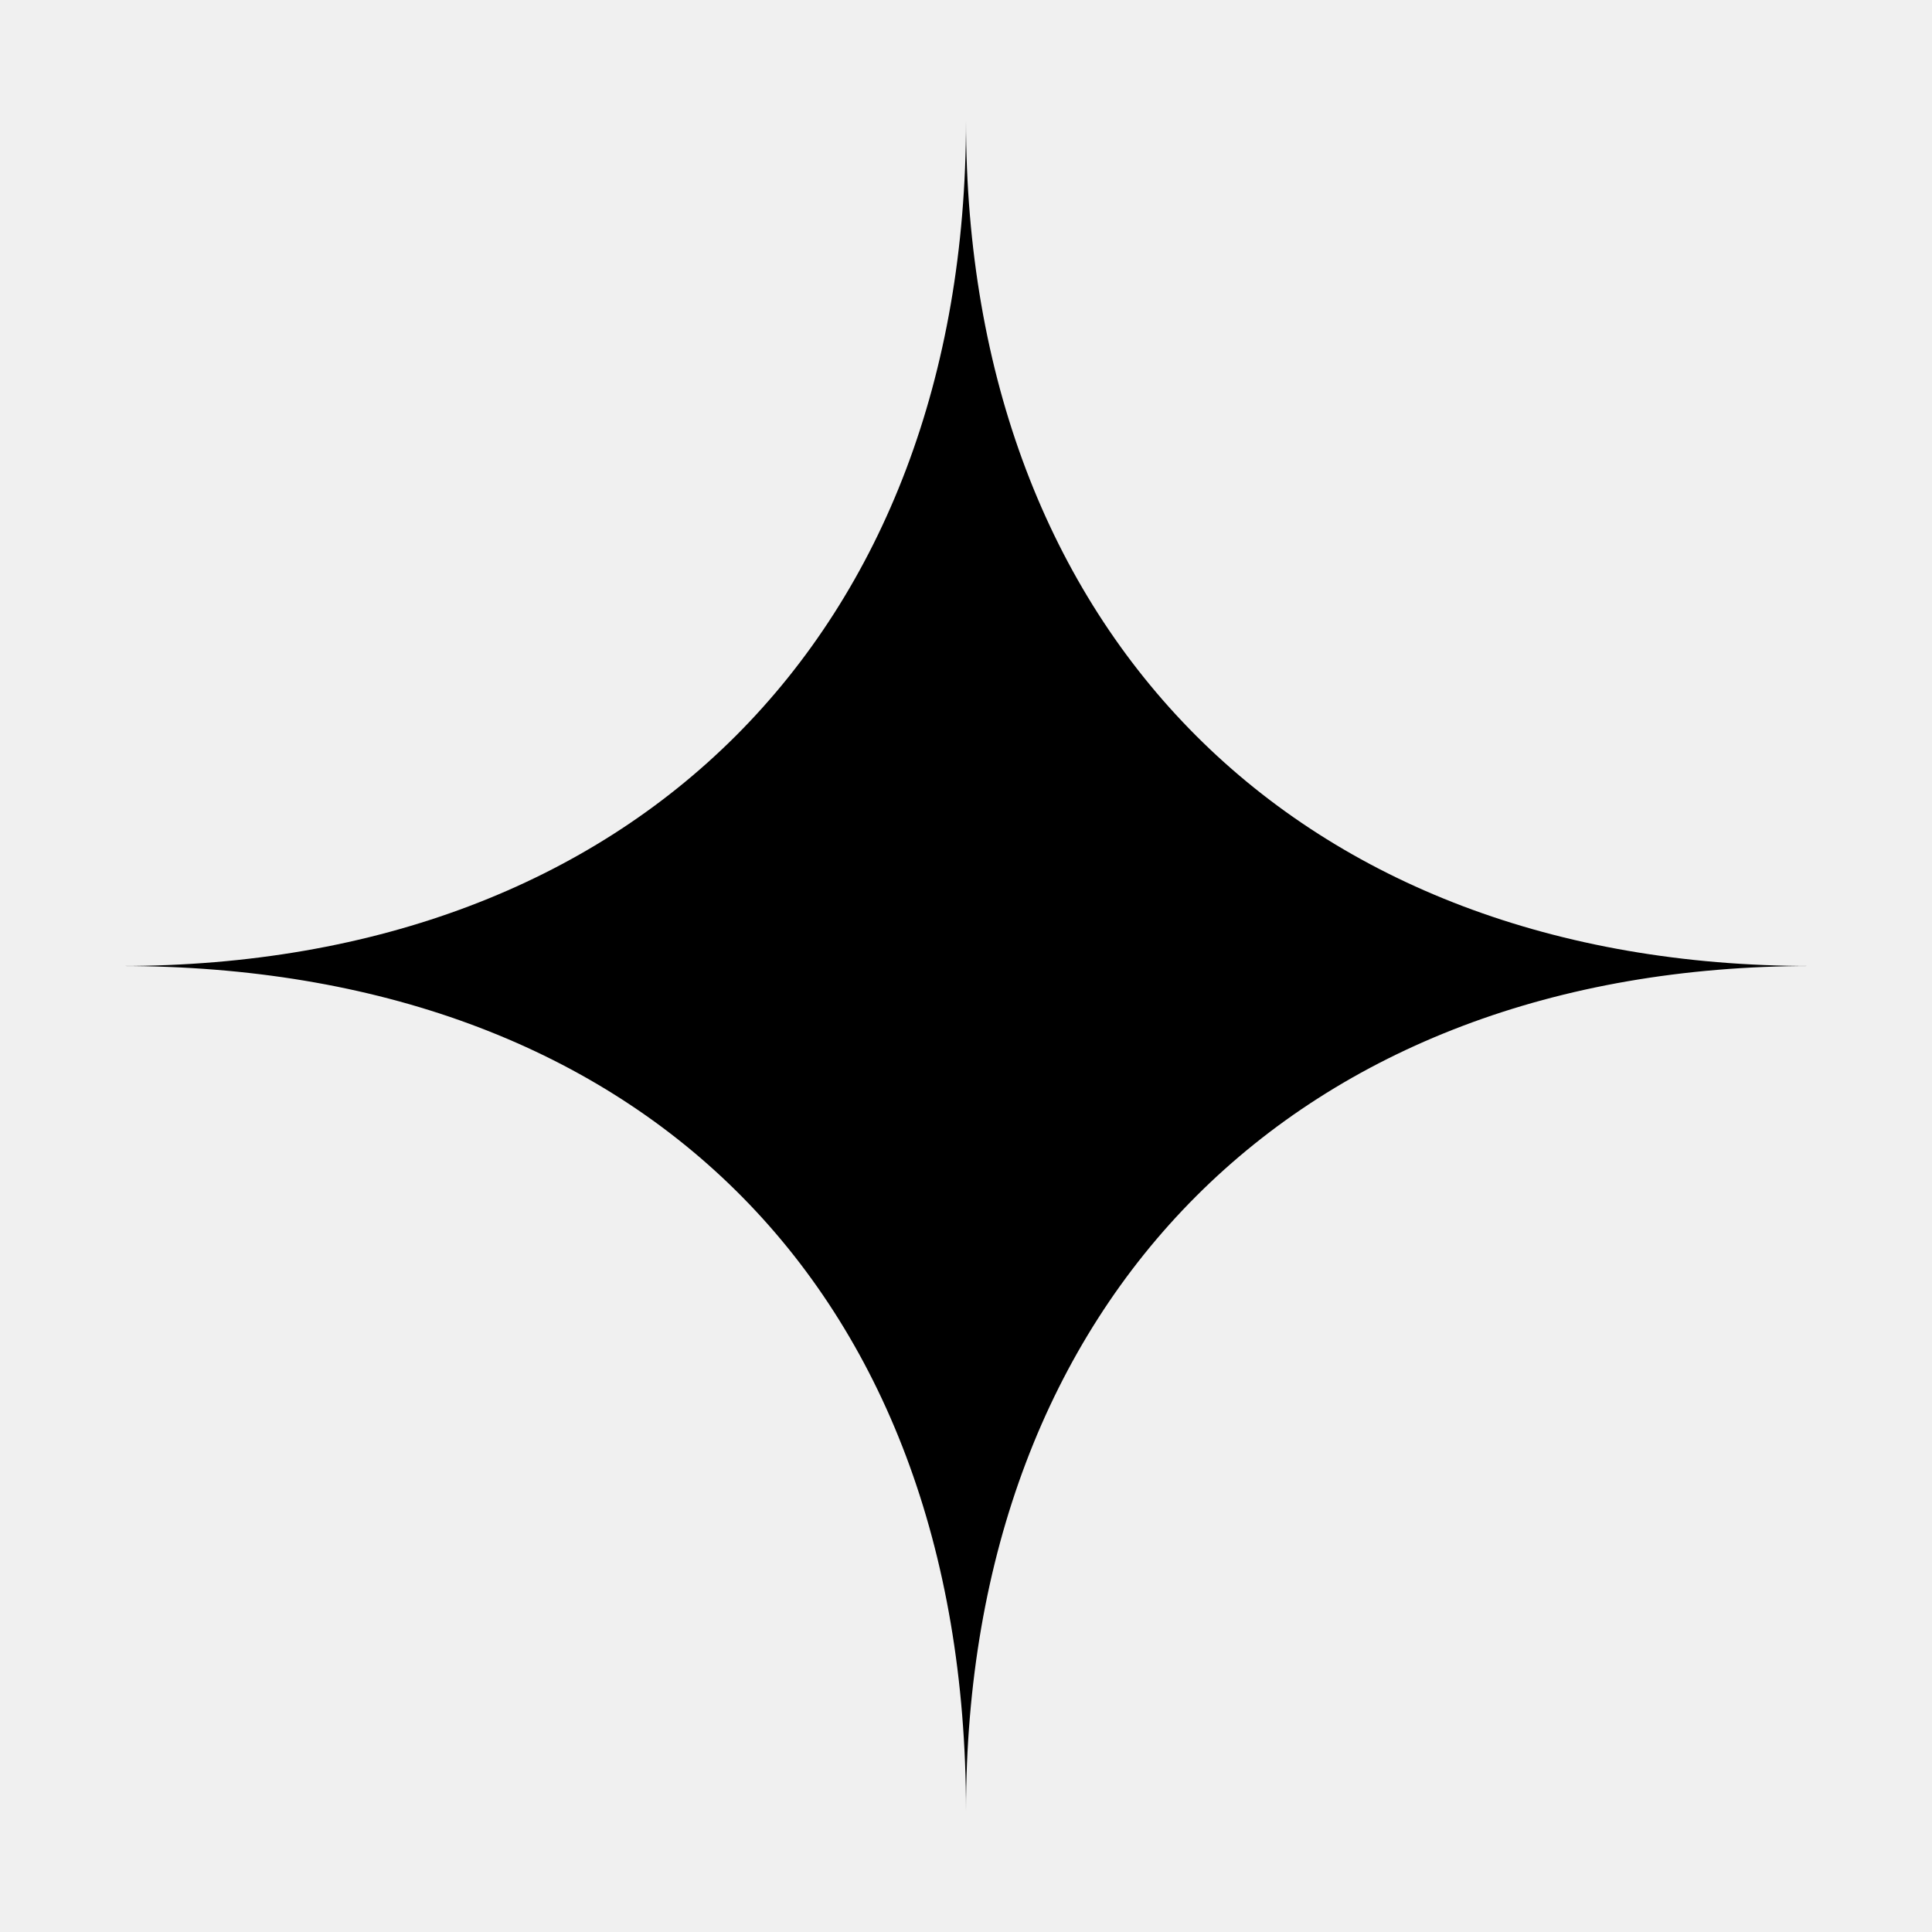
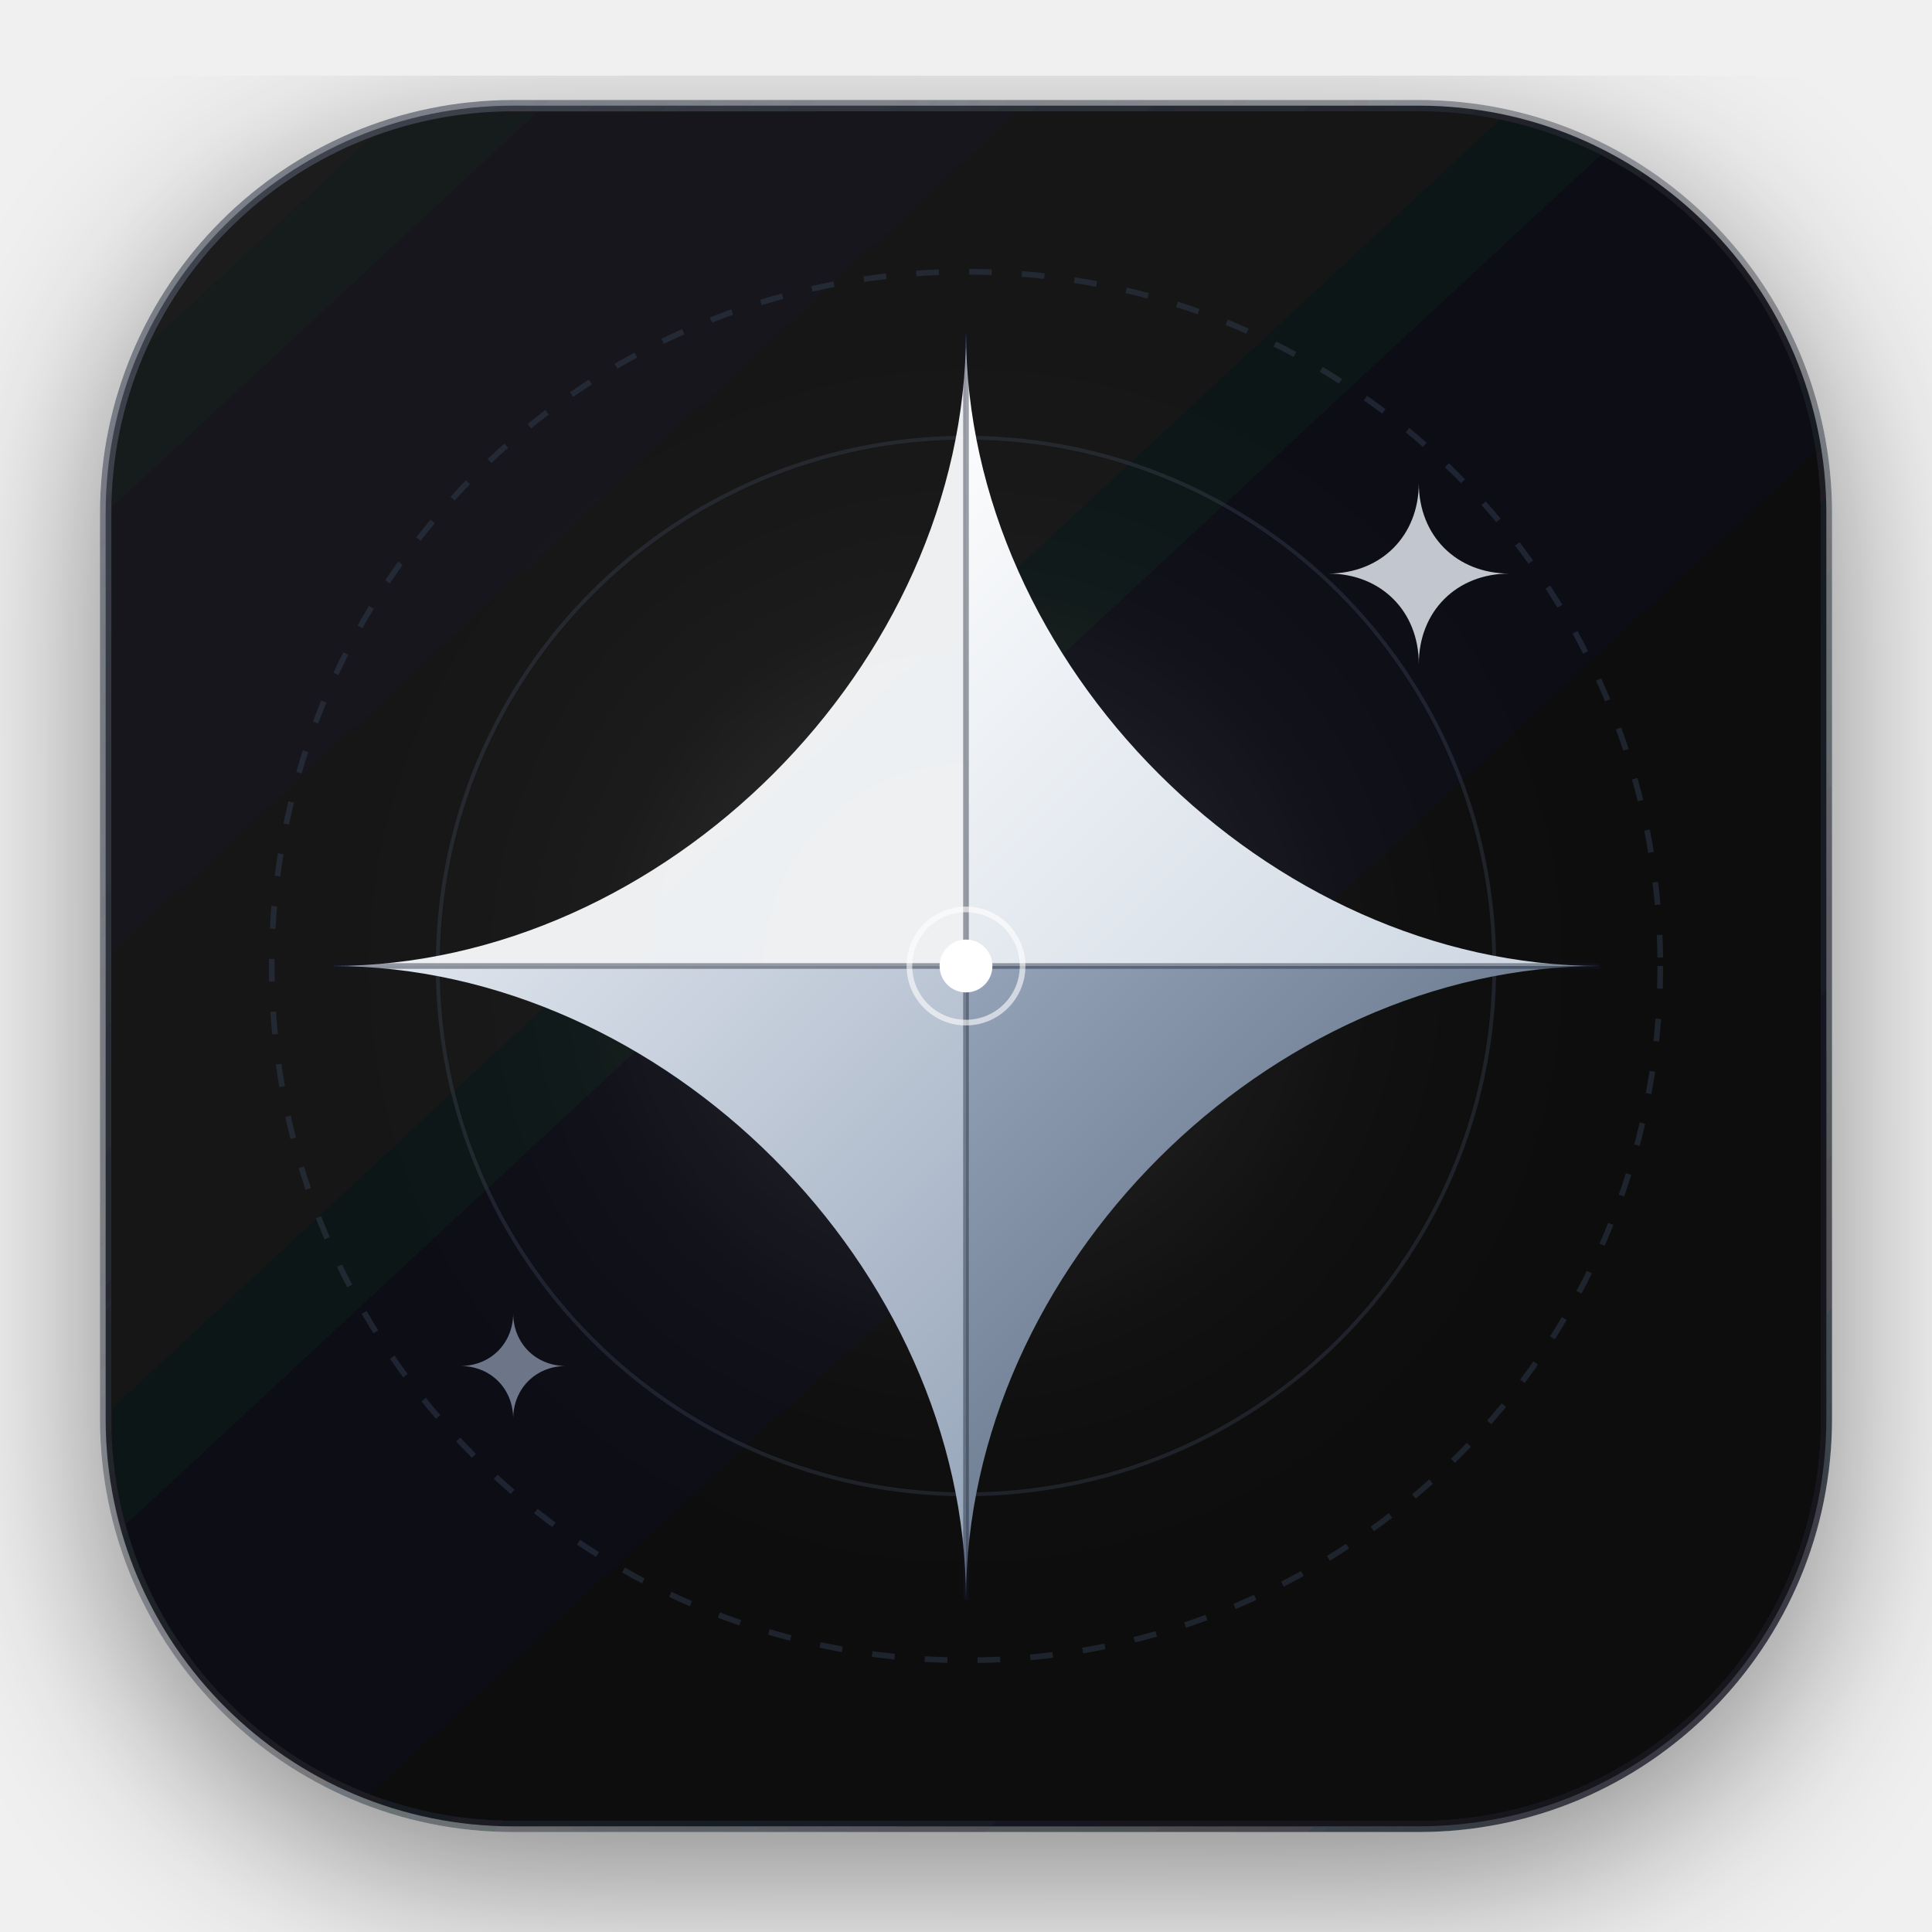
<svg xmlns="http://www.w3.org/2000/svg" width="256" height="256" viewBox="0 0 256 256" fill="none">
-   <path d="M128 16 C128 84 172 128 240 128 C172 128 128 172 128 240 C128 170 84 128 16 128 C84 128 128 84 128 16 Z" fill="#000000" />
+   <defs>
+     <linearGradient id="bgGradient" x1="24" y1="16" x2="232" y2="240" gradientUnits="userSpaceOnUse">
+       <stop offset="0%" stop-color="#1B1C20" />
+       <stop offset="45%" stop-color="#101114" />
+       <stop offset="100%" stop-color="#07080A" />
+     </linearGradient>
+     <linearGradient id="borderGrad" x1="24" y1="24" x2="232" y2="232" gradientUnits="userSpaceOnUse">
+       <stop offset="0%" stop-color="#525866" stop-opacity="0.7" />
+       <stop offset="50%" stop-color="#2B303B" stop-opacity="0.4" />
+       <stop offset="100%" stop-color="#14171F" stop-opacity="0.8" />
+     </linearGradient>
+     <radialGradient id="coreGlow" cx="128" cy="128" r="92" fx="128" fy="128" gradientUnits="userSpaceOnUse">
+       <stop offset="0%" stop-color="#FFFFFF" stop-opacity="0.14" />
+       <stop offset="55%" stop-color="#FFFFFF" stop-opacity="0.02" />
+       <stop offset="100%" stop-color="#000000" stop-opacity="0" />
+     </radialGradient>
+     <linearGradient id="facetLight" x1="128" y1="44" x2="212" y2="128" gradientUnits="userSpaceOnUse">
+       <stop offset="0%" stop-color="#FFFFFF" />
+       <stop offset="100%" stop-color="#CBD5E1" />
+     </linearGradient>
+     <linearGradient id="facetMid" x1="44" y1="128" x2="128" y2="212" gradientUnits="userSpaceOnUse">
+       <stop offset="0%" stop-color="#E2E8F0" />
+       <stop offset="100%" stop-color="#94A3B8" />
+     </linearGradient>
+     <linearGradient id="facetDark" x1="128" y1="128" x2="212" y2="212" gradientUnits="userSpaceOnUse">
+       <stop offset="0%" stop-color="#94A3B8" />
+       <stop offset="100%" stop-color="#475569" />
+     </linearGradient>
+     <filter id="shadow" x="0" y="4" width="256" height="256" filterUnits="userSpaceOnUse" color-interpolation-filters="sRGB">
+       <feDropShadow dx="0" dy="6" stdDeviation="12" flood-color="#000000" flood-opacity="0.45" />
+     </filter>
+   </defs>
+   <rect x="14" y="14" width="228" height="228" rx="54" fill="url(#bgGradient)" stroke="url(#borderGrad)" stroke-width="1.5" filter="url(#shadow)" />
+   <circle cx="128" cy="128" r="82" fill="url(#coreGlow)" />
+   <circle cx="128" cy="128" r="92" stroke="#334155" stroke-width="0.75" stroke-dasharray="3 4" stroke-opacity="0.45" />
+   <circle cx="128" cy="128" r="70" stroke="#475569" stroke-width="0.5" stroke-opacity="0.3" />
+   <path d="M128 44 C128 88 168 128 212 128 L128 128 Z" fill="url(#facetLight)" />
+   <path d="M128 44 C128 88 88 128 44 128 L128 128 Z" fill="#F8FAFC" fill-opacity="0.95" />
+   <path d="M44 128 C88 128 128 168 128 212 L128 128 Z" fill="url(#facetMid)" />
+   <path d="M128 212 C128 168 168 128 212 128 L128 128 Z" fill="url(#facetDark)" />
+   <line x1="128" y1="44" x2="128" y2="212" stroke="#0F172A" stroke-width="0.75" stroke-opacity="0.4" />
+   <line x1="44" y1="128" x2="212" y2="128" stroke="#0F172A" stroke-width="0.75" stroke-opacity="0.4" />
+   <circle cx="128" cy="128" r="3.5" fill="#FFFFFF" />
+   <circle cx="128" cy="128" r="7.5" stroke="#FFFFFF" stroke-width="0.75" stroke-opacity="0.6" />
+   <path d="M188 64 C188 71 193 76 200 76 C193 76 188 81 188 88 C188 81 183 76 176 76 C183 76 188 71 188 64 Z" fill="#E2E8F0" fill-opacity="0.85" />
+   <path d="M68 174 C68 178 71 181 75 181 C71 181 68 184 68 188 C68 184 65 181 61 181 C65 181 68 178 68 174 Z" fill="#94A3B8" fill-opacity="0.7" />
</svg>
